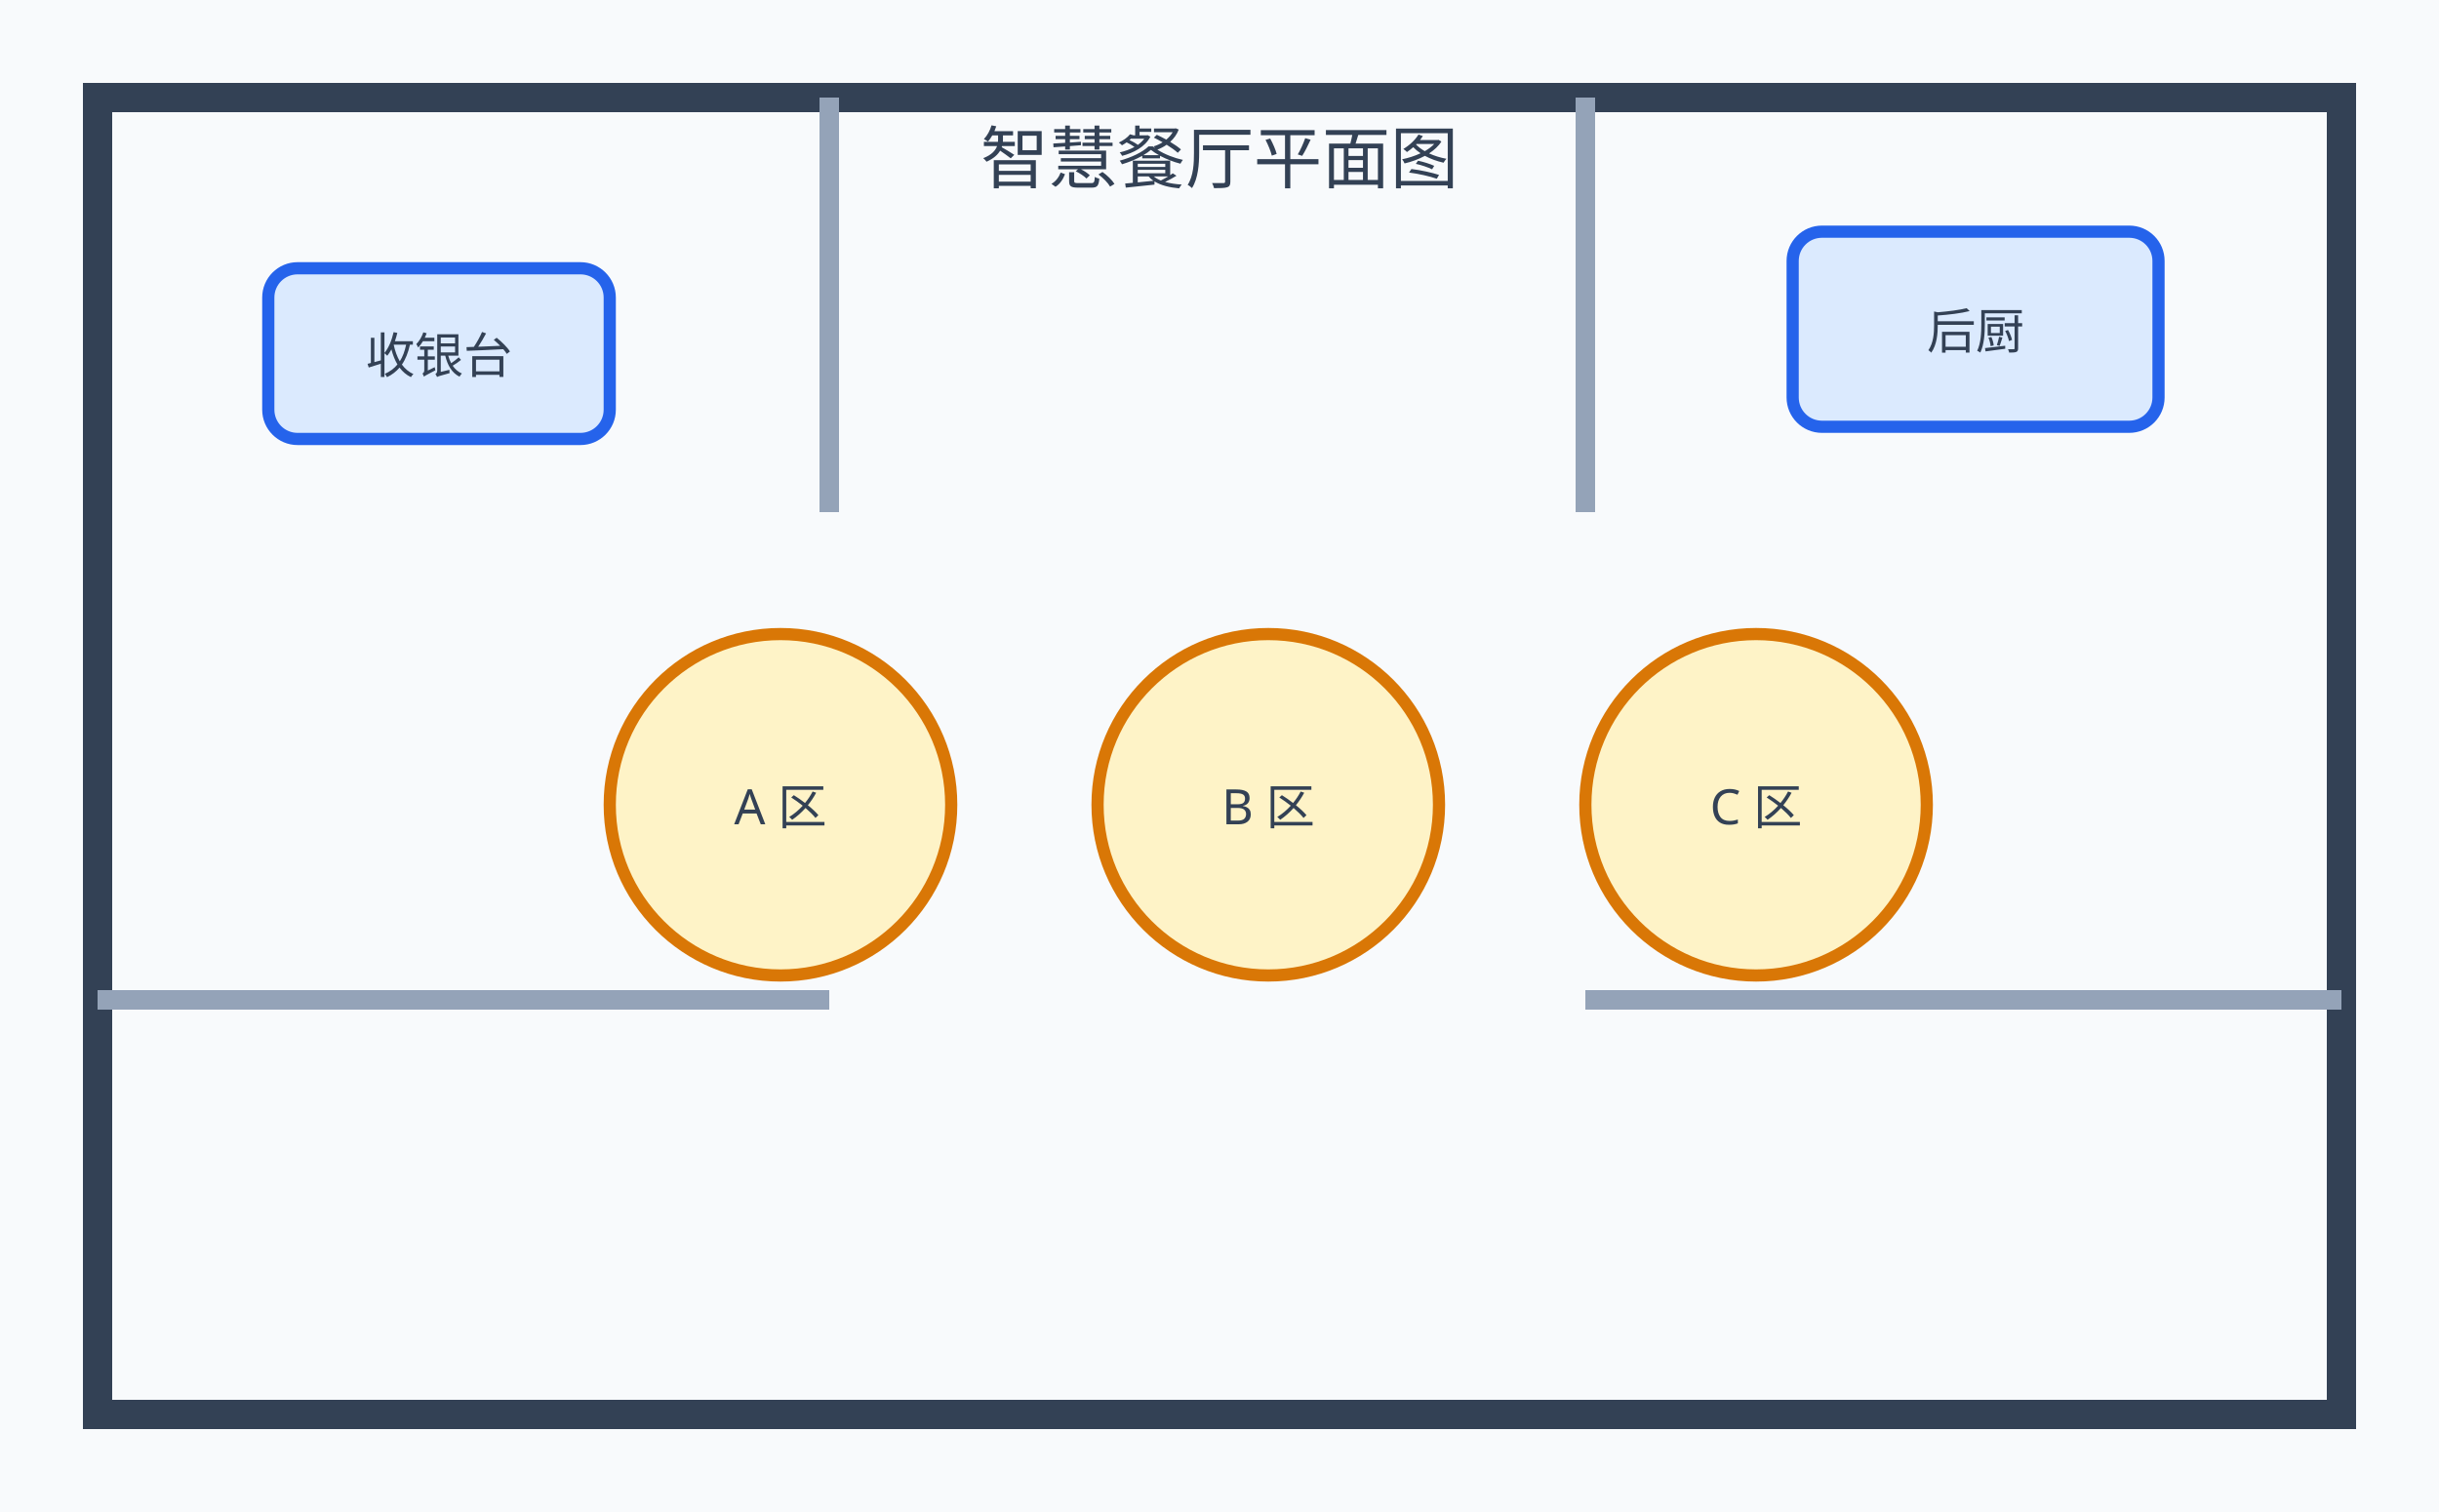
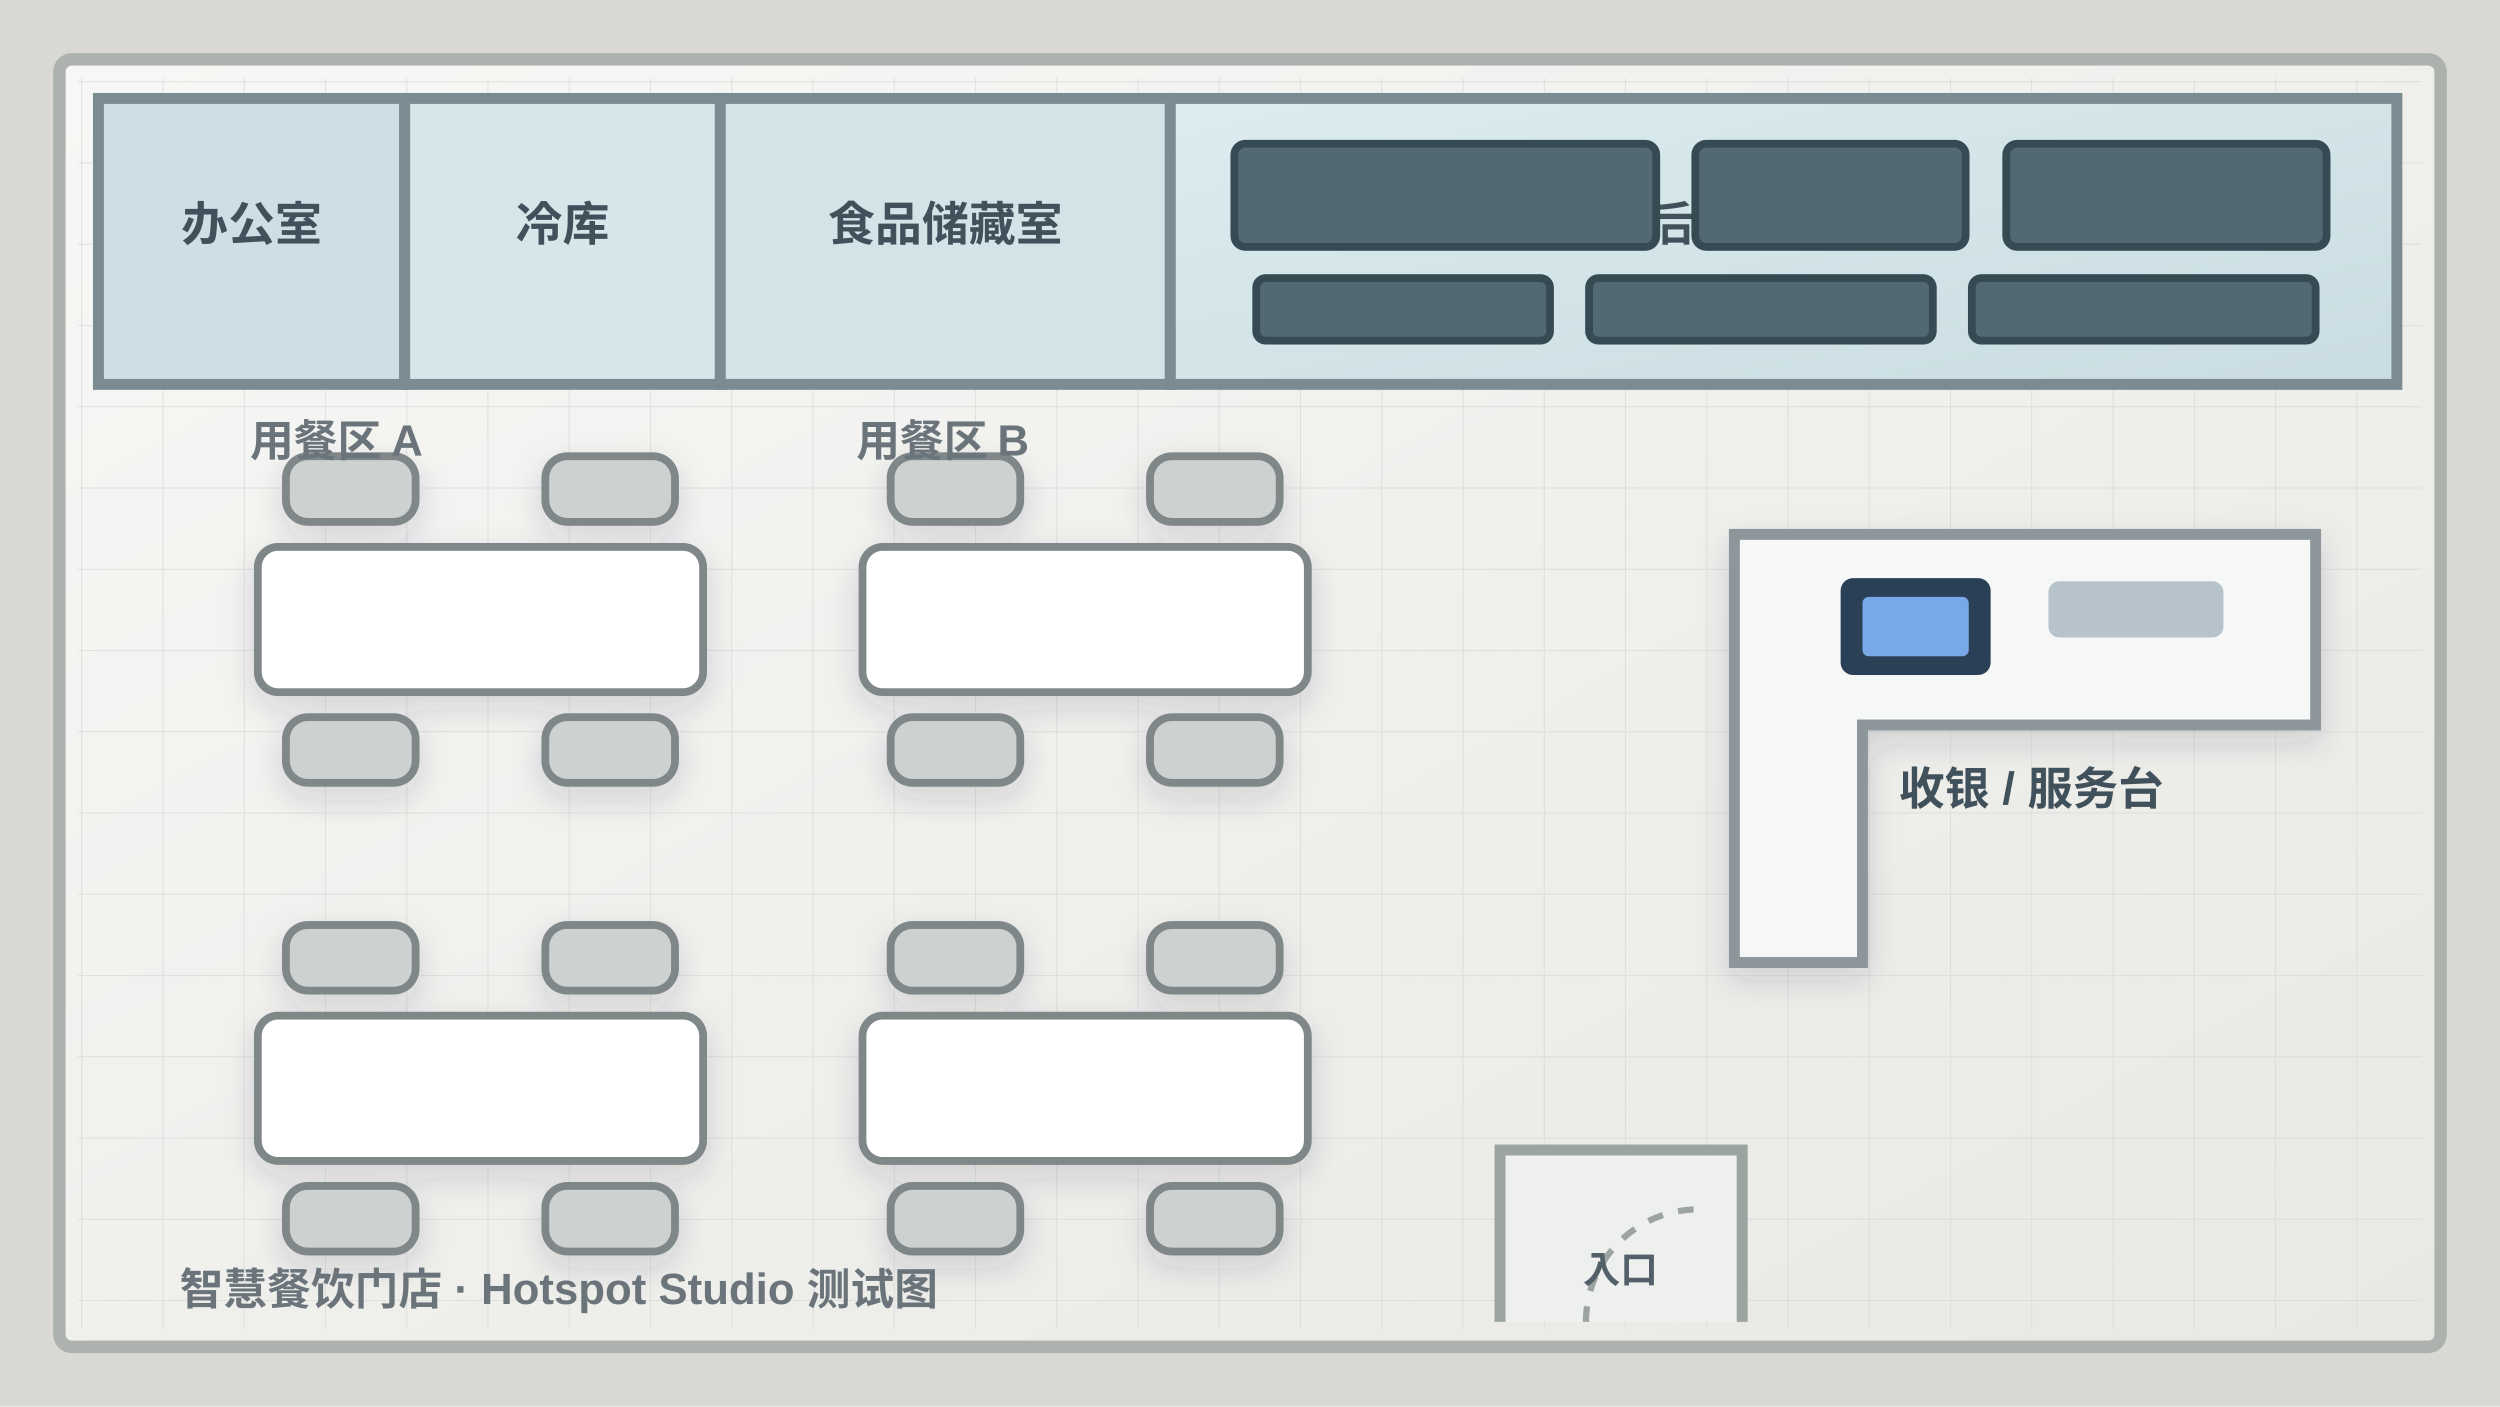
- <svg xmlns="http://www.w3.org/2000/svg" viewBox="0 0 1000 620">
-   <rect width="1000" height="620" fill="#f8fafc" />
-   <path d="M40 40h920v540H40z" fill="none" stroke="#334155" stroke-width="12" />
-   <path d="M340 40v170M650 40v170M40 410h300M650 410h310" stroke="#94a3b8" stroke-width="8" />
-   <g fill="#dbeafe" stroke="#2563eb" stroke-width="5">
-     <rect x="110" y="110" width="140" height="70" rx="12" />
-     <rect x="735" y="95" width="150" height="80" rx="12" />
+ <svg xmlns="http://www.w3.org/2000/svg" viewBox="0 0 1600 900" role="img" aria-labelledby="title desc">
+   <defs>
+     <linearGradient id="floor" x1="0" y1="0" x2="1" y2="1">
+       <stop offset="0" stop-color="#f7f7f5" />
+       <stop offset="1" stop-color="#e8e8e4" />
+     </linearGradient>
+     <linearGradient id="back" x1="0" y1="0" x2="1" y2="1">
+       <stop offset="0" stop-color="#dcecf0" />
+       <stop offset="1" stop-color="#c9dce1" />
+     </linearGradient>
+     <pattern id="tile" width="52" height="52" patternUnits="userSpaceOnUse">
+       <path d="M52 0H0V52" fill="none" stroke="#d7dad8" stroke-width="1" />
+     </pattern>
+     <filter id="shadow" x="-20%" y="-20%" width="140%" height="140%">
+       <feDropShadow dx="0" dy="8" stdDeviation="10" flood-color="#23344f" flood-opacity=".15" />
+     </filter>
+   </defs>
+   <rect width="1600" height="900" fill="#d9d8d2" />
+   <rect x="38" y="38" width="1524" height="824" rx="8" fill="url(#floor)" stroke="#aeb2af" stroke-width="8" />
+   <rect x="50" y="50" width="1500" height="800" fill="url(#tile)" opacity=".9" />
+   <g stroke="#7a8b92" stroke-width="7">
+     <rect x="63" y="63" width="196" height="183" fill="#cddfe5" />
+     <rect x="259" y="63" width="202" height="183" fill="#d7e6e9" />
+     <rect x="461" y="63" width="288" height="183" fill="#d2e4e8" />
+     <rect x="749" y="63" width="785" height="183" fill="url(#back)" />
  </g>
-   <g fill="#fef3c7" stroke="#d97706" stroke-width="5">
-     <circle cx="320" cy="330" r="70" />
-     <circle cx="520" cy="330" r="70" />
-     <circle cx="720" cy="330" r="70" />
+   <g fill="#40515b" font-family="Arial, PingFang SC, Microsoft YaHei, sans-serif" font-size="30" font-weight="700" text-anchor="middle">
+     <text x="161" y="154">办公室</text>
+     <text x="360" y="154">冷库</text>
+     <text x="605" y="154">食品储藏室</text>
+     <text x="1142" y="154">后厨 / 出餐区</text>
  </g>
-   <g font-family="sans-serif" text-anchor="middle" fill="#334155">
-     <text x="500" y="75" font-size="28">智慧餐厅平面图</text>
-     <text x="180" y="153" font-size="20">收银台</text>
-     <text x="810" y="143" font-size="20">后厨</text>
-     <text x="320" y="338" font-size="20">A 区</text>
-     <text x="520" y="338" font-size="20">B 区</text>
-     <text x="720" y="338" font-size="20">C 区</text>
+   <g fill="#526872" stroke="#364a54" stroke-width="5">
+     <rect x="790" y="92" width="270" height="66" rx="7" />
+     <rect x="1085" y="92" width="173" height="66" rx="7" />
+     <rect x="1284" y="92" width="205" height="66" rx="7" />
+     <rect x="804" y="178" width="188" height="40" rx="6" />
+     <rect x="1017" y="178" width="220" height="40" rx="6" />
+     <rect x="1262" y="178" width="220" height="40" rx="6" />
+   </g>
+   <g filter="url(#shadow)">
+     <path d="M1110 342h372v122h-290v152h-82z" fill="#f6f7f7" stroke="#8d969b" stroke-width="7" />
+     <rect x="1178" y="370" width="96" height="62" rx="8" fill="#2c4057" />
+     <rect x="1192" y="382" width="68" height="38" rx="4" fill="#79a8e8" />
+     <rect x="1311" y="372" width="112" height="36" rx="7" fill="#b7c3ca" />
+   </g>
+   <text x="1300" y="515" fill="#40515b" font-family="Arial, PingFang SC, Microsoft YaHei, sans-serif" font-size="29" font-weight="700" text-anchor="middle">收银 / 服务台</text>
+   <g filter="url(#shadow)" stroke="#7f8789" stroke-width="5">
+     <g transform="translate(165 350)">
+       <rect x="0" y="0" width="285" height="93" rx="13" fill="#ffffff" />
+       <rect x="18" y="-58" width="83" height="42" rx="14" fill="#cdd1d0" />
+       <rect x="184" y="-58" width="83" height="42" rx="14" fill="#cdd1d0" />
+       <rect x="18" y="109" width="83" height="42" rx="14" fill="#cdd1d0" />
+       <rect x="184" y="109" width="83" height="42" rx="14" fill="#cdd1d0" />
+     </g>
+     <g transform="translate(552 350)">
+       <rect x="0" y="0" width="285" height="93" rx="13" fill="#ffffff" />
+       <rect x="18" y="-58" width="83" height="42" rx="14" fill="#cdd1d0" />
+       <rect x="184" y="-58" width="83" height="42" rx="14" fill="#cdd1d0" />
+       <rect x="18" y="109" width="83" height="42" rx="14" fill="#cdd1d0" />
+       <rect x="184" y="109" width="83" height="42" rx="14" fill="#cdd1d0" />
+     </g>
+     <g transform="translate(165 650)">
+       <rect x="0" y="0" width="285" height="93" rx="13" fill="#ffffff" />
+       <rect x="18" y="-58" width="83" height="42" rx="14" fill="#cdd1d0" />
+       <rect x="184" y="-58" width="83" height="42" rx="14" fill="#cdd1d0" />
+       <rect x="18" y="109" width="83" height="42" rx="14" fill="#cdd1d0" />
+       <rect x="184" y="109" width="83" height="42" rx="14" fill="#cdd1d0" />
+     </g>
+     <g transform="translate(552 650)">
+       <rect x="0" y="0" width="285" height="93" rx="13" fill="#ffffff" />
+       <rect x="18" y="-58" width="83" height="42" rx="14" fill="#cdd1d0" />
+       <rect x="184" y="-58" width="83" height="42" rx="14" fill="#cdd1d0" />
+       <rect x="18" y="109" width="83" height="42" rx="14" fill="#cdd1d0" />
+       <rect x="184" y="109" width="83" height="42" rx="14" fill="#cdd1d0" />
+     </g>
+   </g>
+   <path d="M960 846v-110h155v110" fill="#eef0ee" stroke="#9ca4a1" stroke-width="7" />
+   <path d="M1015 846a72 72 0 0 1 72-72" fill="none" stroke="#9ca4a1" stroke-width="4" stroke-dasharray="10 10" />
+   <text x="1037" y="821" fill="#53606a" font-family="Arial, PingFang SC, Microsoft YaHei, sans-serif" font-size="24" font-weight="700" text-anchor="middle">入口</text>
+   <g fill="#6a747a" font-family="Arial, PingFang SC, Microsoft YaHei, sans-serif" font-size="28" font-weight="700">
+     <text x="160" y="292">用餐区 A</text>
+     <text x="548" y="292">用餐区 B</text>
+     <text x="115" y="835">智慧餐饮门店 · Hotspot Studio 测试图</text>
  </g>
</svg>
